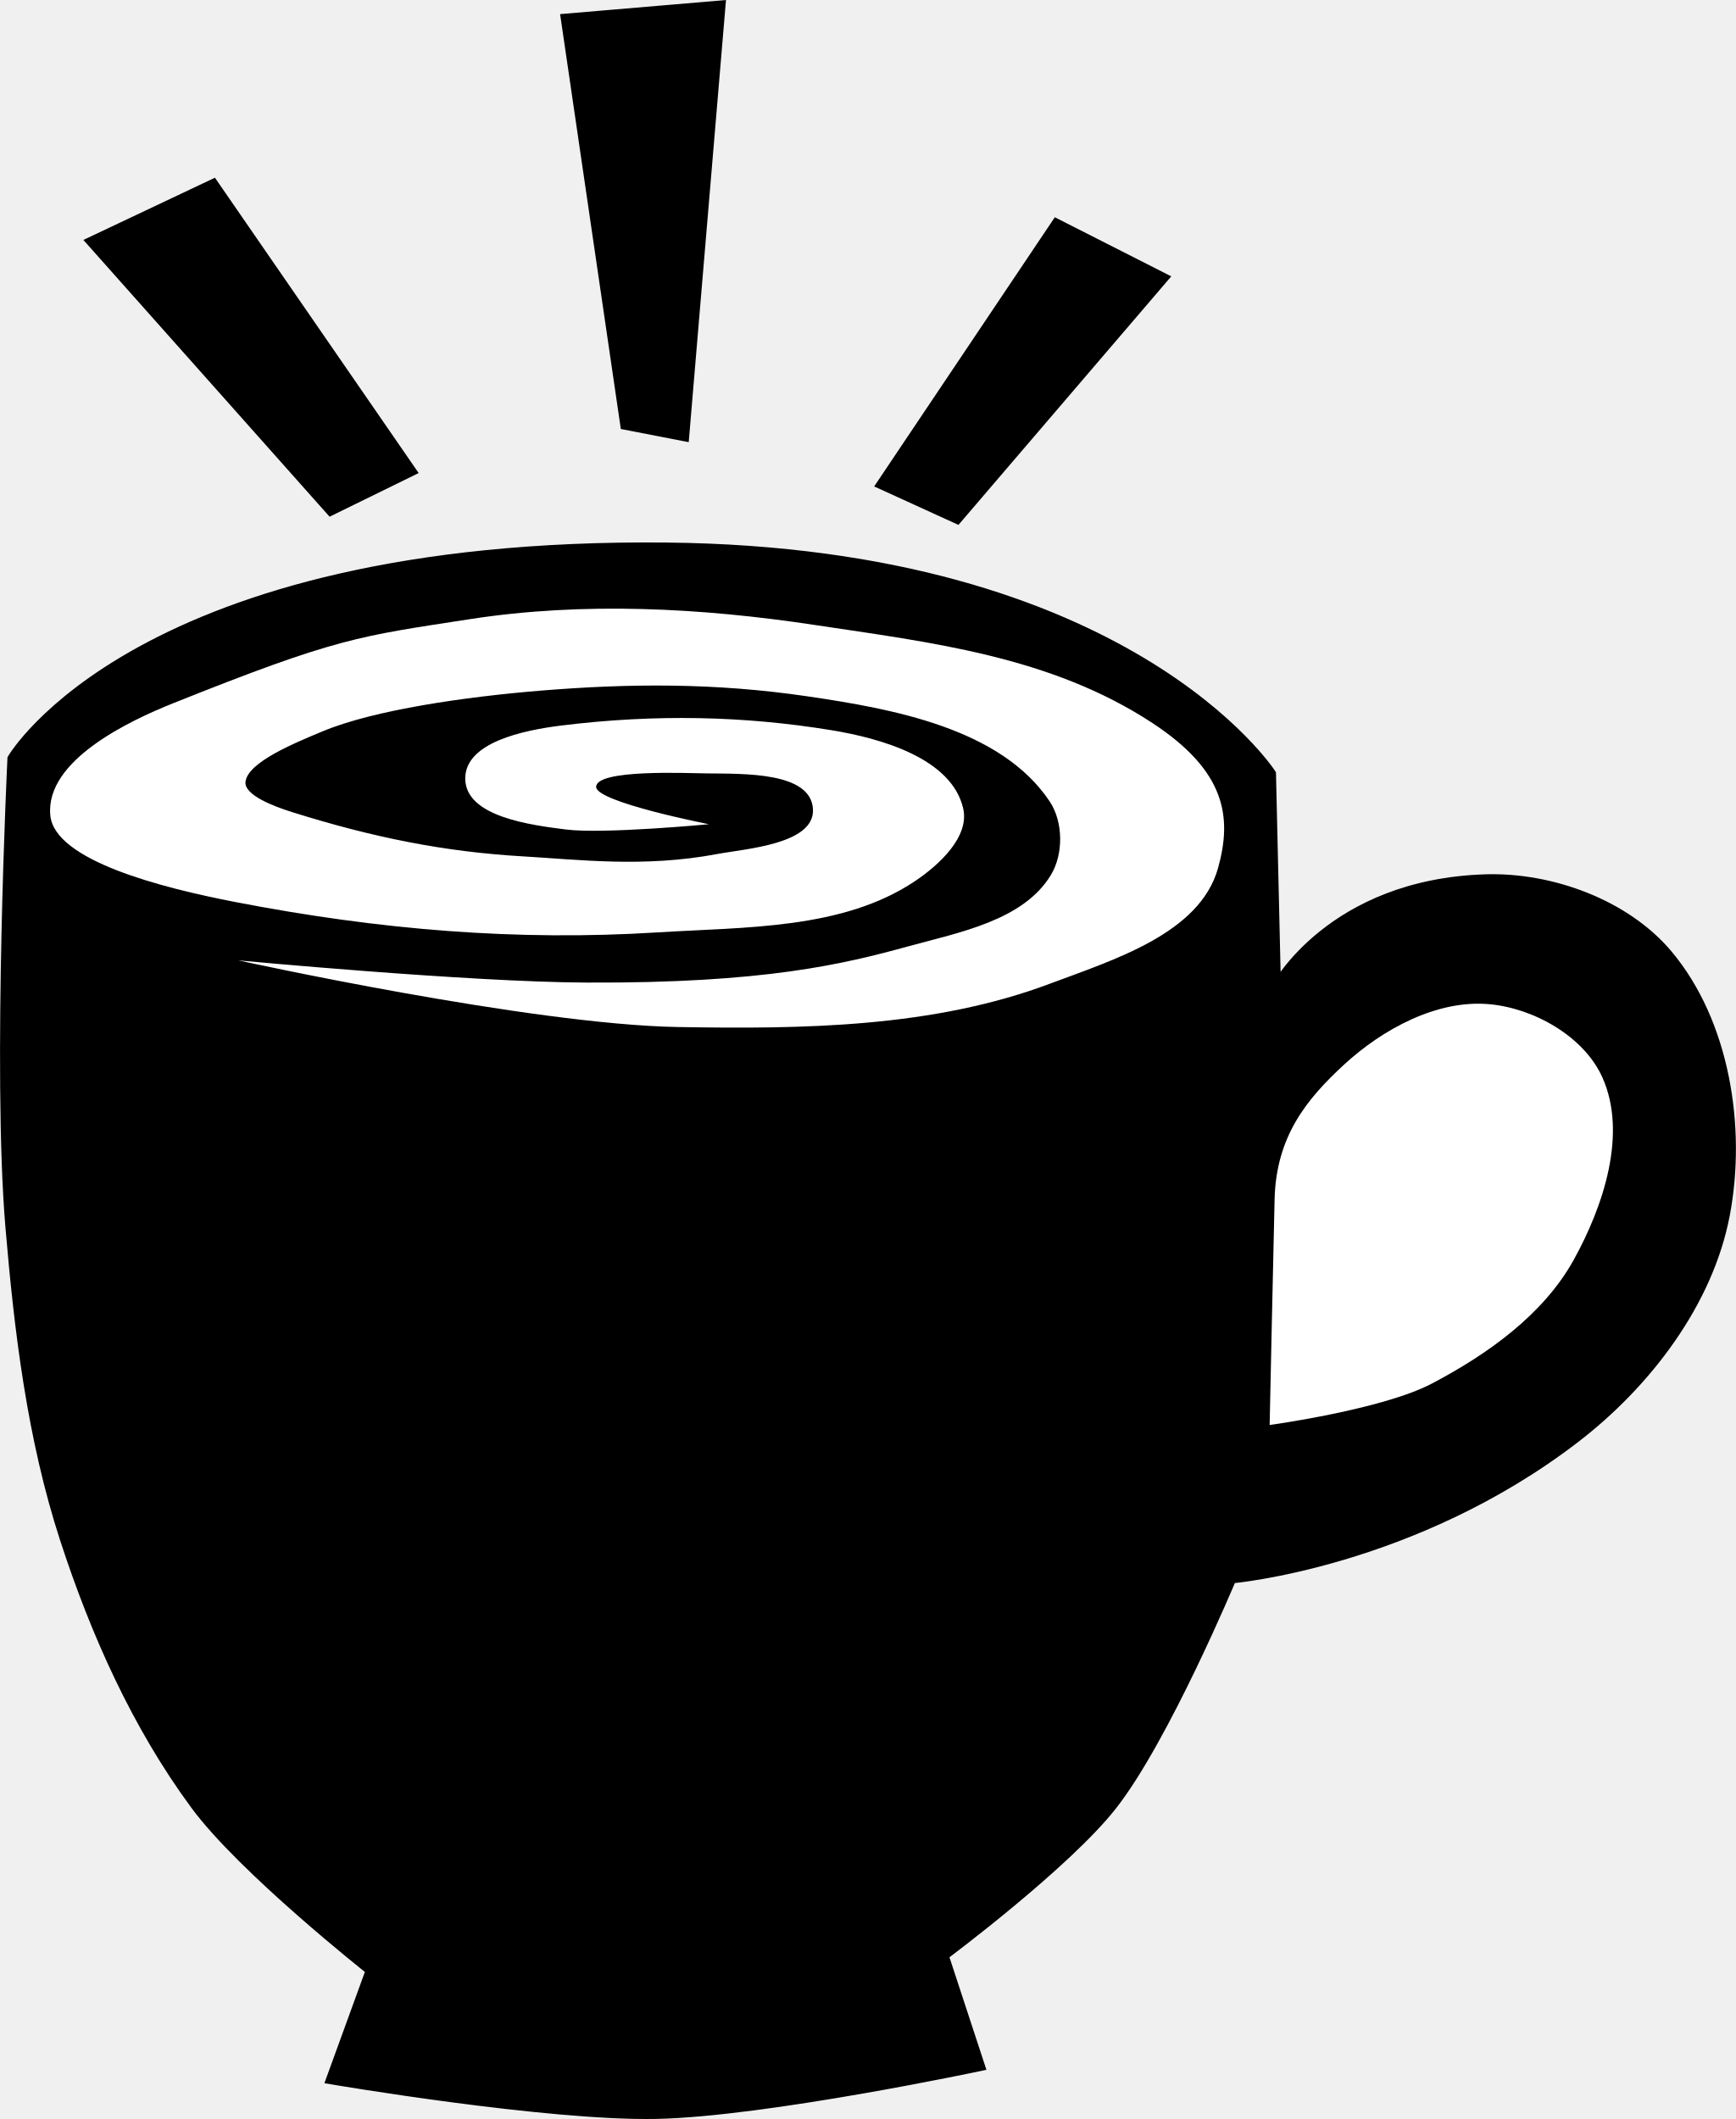
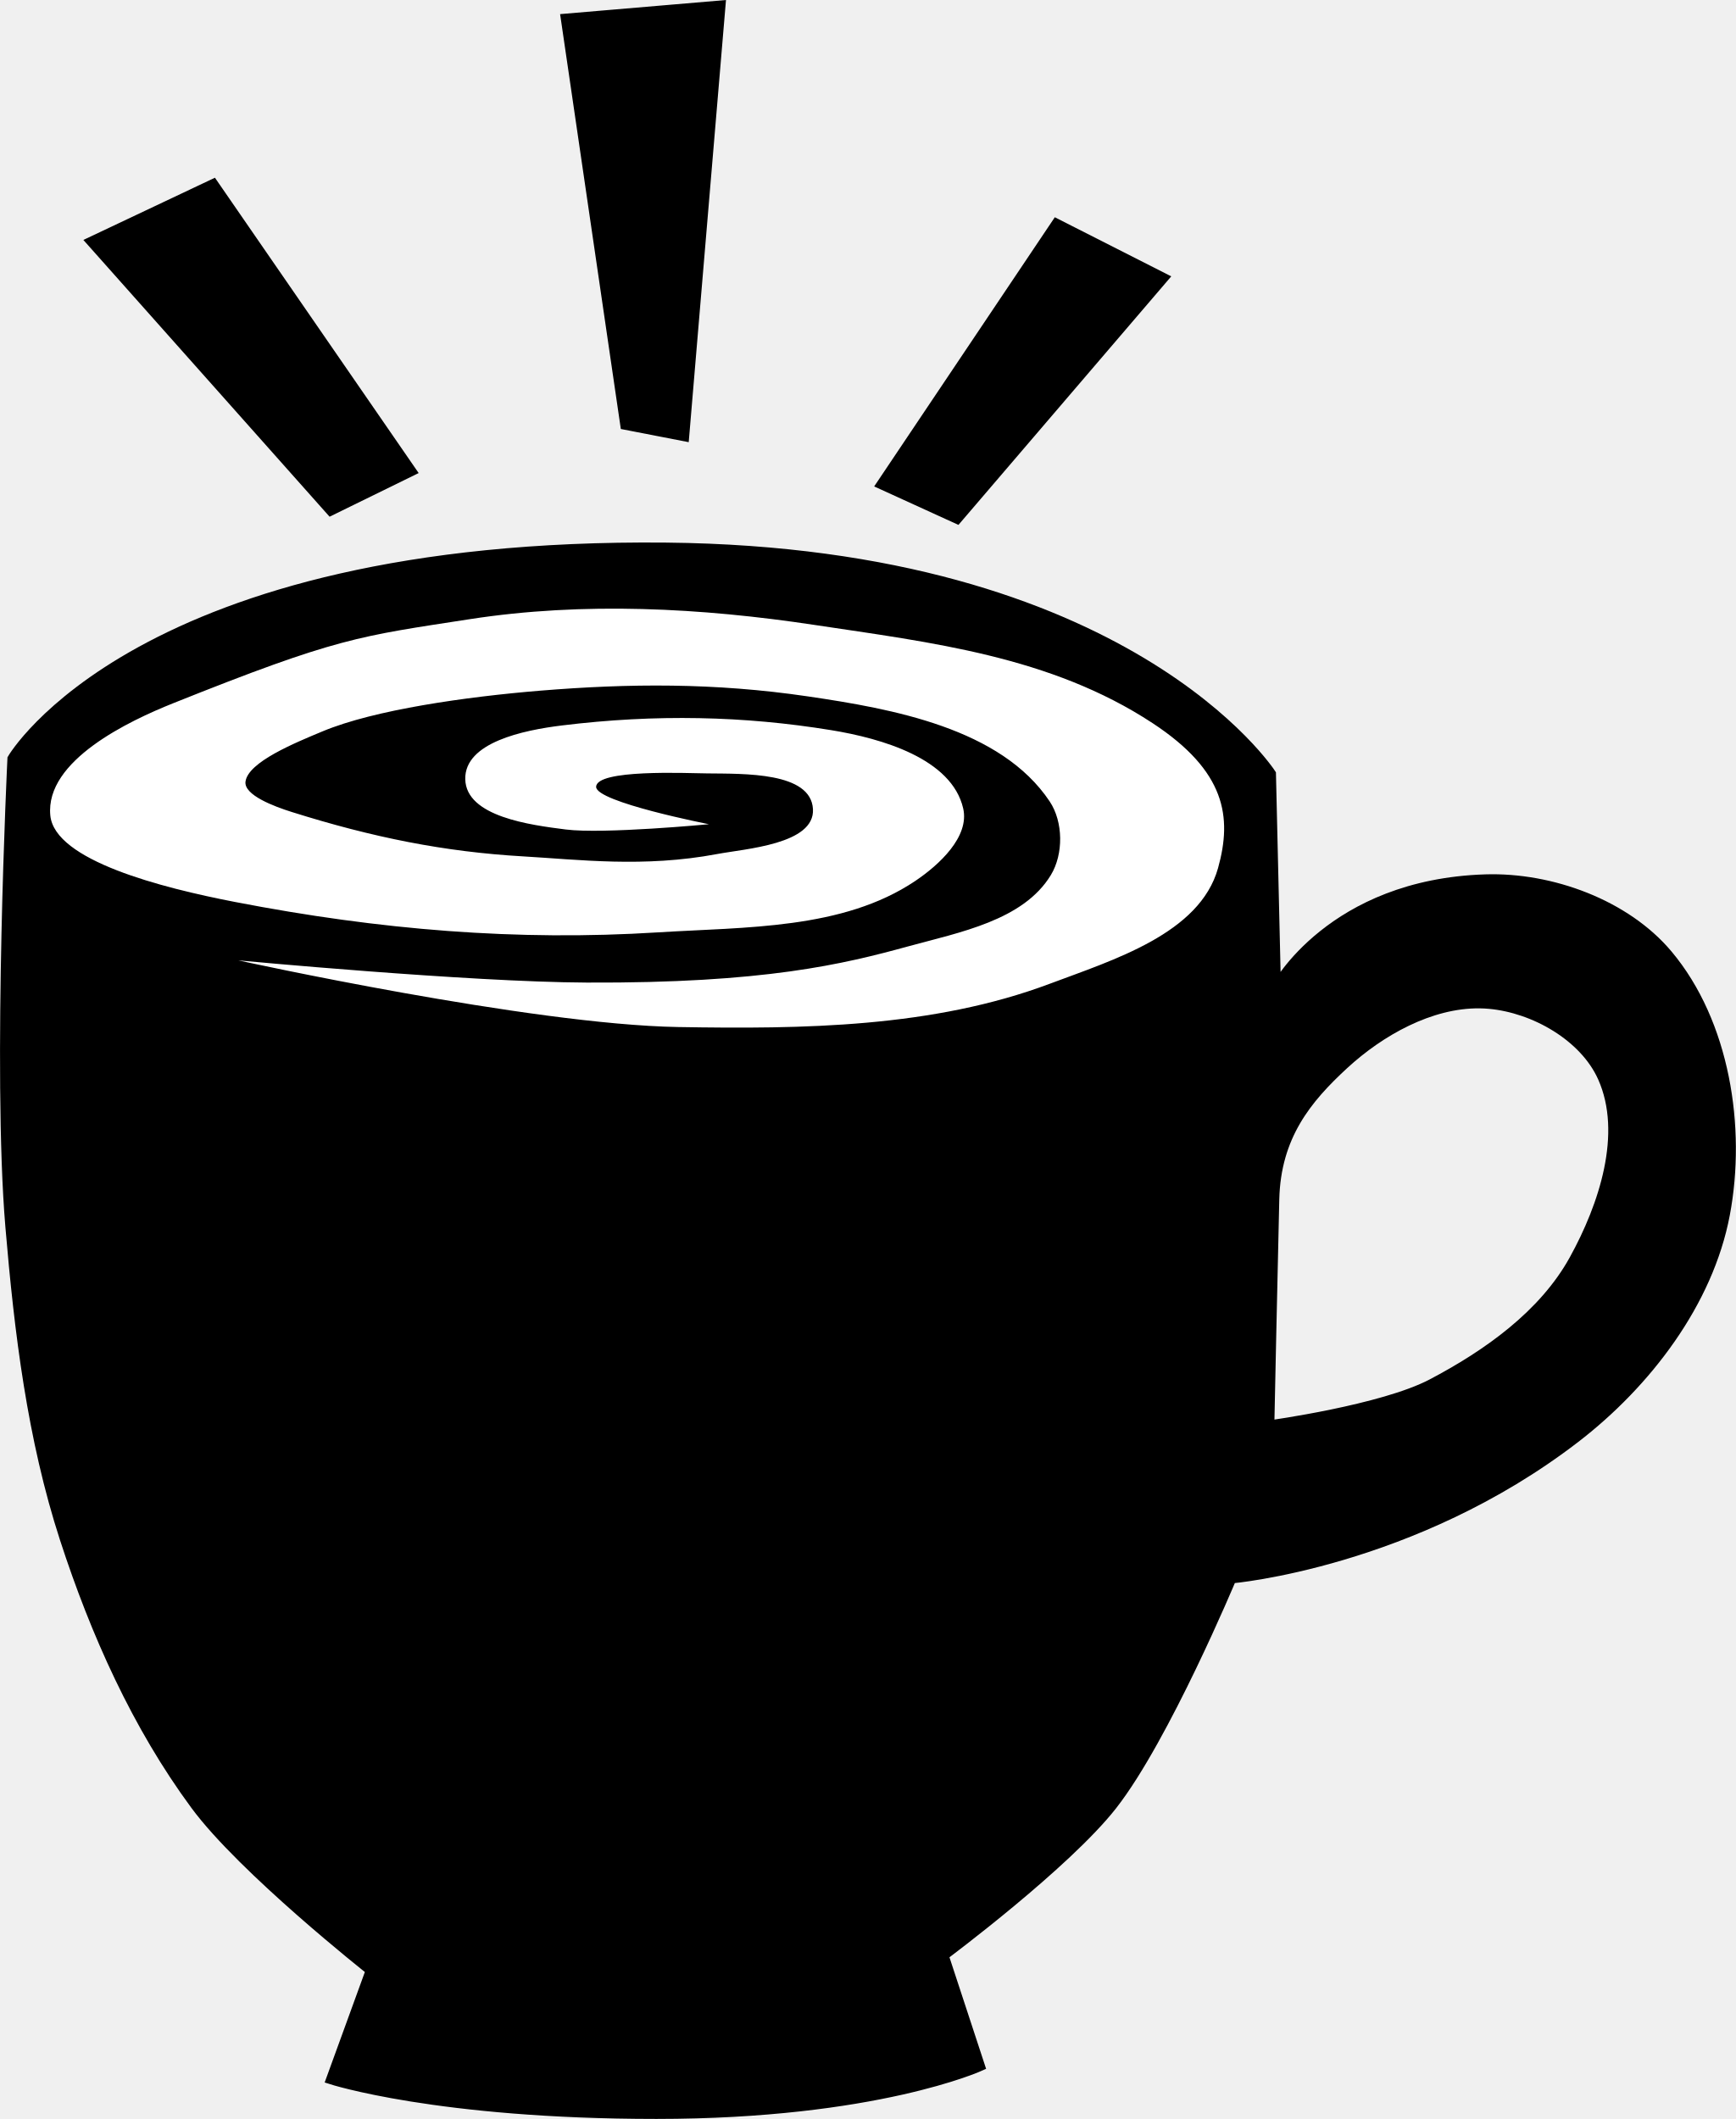
<svg xmlns="http://www.w3.org/2000/svg" width="49.118mm" height="59.961mm" viewBox="0 0 49.118 59.961" version="1.1" id="svg8">
  <defs id="defs13" />
  <g id="layer23" transform="translate(-185.6354,-126.9762)">
    <g id="g4766">
      <path id="path4748" d="m 188.211,133.81 3.461,-1.637 5.613,8.138 -2.292,1.123 z" style="fill:#000000;fill-opacity:1;stroke:#000000;stroke-width:0.265px;stroke-linecap:butt;stroke-linejoin:miter;stroke-opacity:1" />
      <path id="path4750" d="m 201.635,127.496 4.397,-0.374 -1.029,12.208 -1.684,-0.327 z" style="fill:#000000;fill-opacity:1;stroke:#000000;stroke-width:0.265px;stroke-linecap:butt;stroke-linejoin:miter;stroke-opacity:1" />
      <path id="path4752" d="m 215.526,133.295 3.04,1.543 -5.847,6.829 -2.152,-0.982 z" style="fill:#000000;fill-opacity:1;stroke:#000000;stroke-width:0.265px;stroke-linecap:butt;stroke-linejoin:miter;stroke-opacity:1" />
-       <path id="path4754" d="m 196.116,182.733 -1.123,3.087 c 0,0 6.126,1.045 9.214,0.982 3.088,-0.063 9.167,-1.356 9.167,-1.356 l -1.029,-3.134 c 0,0 3.459,-2.577 4.771,-4.256 1.485,-1.902 3.368,-6.408 3.368,-6.408 0,0 5.129,-0.438 9.729,-3.976 2.013,-1.548 3.766,-3.836 4.237,-6.331 0.466,-2.466 -0.006,-5.43 -1.618,-7.354 -1.197,-1.428 -3.311,-2.197 -5.165,-2.138 -4.368,0.138 -5.92,3.054 -5.92,3.054 l -0.14,-6.034 c 0,0 -4.049,-6.277 -17.119,-6.408 -14.958,-0.15 -18.51,5.981 -18.51,5.981 0,0 -0.429,8.844 -0.058,13.242 0.252,2.981 0.618,5.995 1.543,8.84 0.865,2.659 2.036,5.28 3.695,7.53 1.348,1.829 4.958,4.677 4.958,4.677 z" style="fill:#000000;fill-opacity:1;stroke:#000000;stroke-width:0.265px;stroke-linecap:butt;stroke-linejoin:miter;stroke-opacity:1" />
-       <path id="path4756" d="m 221.56,167.299 c 0,0 0.097,-4.602 0.14,-6.387 0.044,-1.786 0.914,-2.841 1.964,-3.809 1.092,-1.006 2.634,-1.846 4.113,-1.711 1.266,0.115 2.682,0.915 3.2,2.076 0.708,1.588 0.03,3.632 -0.811,5.154 -0.861,1.557 -2.447,2.681 -4.022,3.508 -1.396,0.733 -4.584,1.169 -4.584,1.169 z" style="fill:#ffffff;fill-opacity:1;stroke:none;stroke-width:0.265px;stroke-linecap:butt;stroke-linejoin:miter;stroke-opacity:1" />
+       <path style="fill:#000000;fill-opacity:1;stroke:#000000;stroke-width:1px;stroke-linecap:butt;stroke-linejoin:miter;stroke-opacity:1" d="M 71.254,58.531 C 14.72,57.966 1.293,81.137 1.293,81.137 c 0,0 -1.622,33.425 -0.219,50.049 0.951,11.265 2.335,22.661 5.832,33.412 3.269,10.049 7.695,19.955 13.967,28.461 5.096,6.911 18.738,17.678 18.738,17.678 l -4.244,11.666 c 0,0 11.395,3.713 34.826,3.713 23.431,0 34.648,-5.127 34.648,-5.127 l -3.891,-11.844 c 0,0 13.073,-9.738 18.031,-16.086 5.614,-7.187 12.729,-24.219 12.729,-24.219 0,0 19.387,-1.654 36.77,-15.025 7.607,-5.852 14.233,-14.499 16.014,-23.93 1.76,-9.321 -0.022,-20.522 -6.113,-27.793 -4.523,-5.398 -12.516,-8.302 -19.523,-8.08 -16.507,0.523 -22.373,11.543 -22.373,11.543 L 135.953,82.75 c 0,0 -15.304,-23.725 -64.699,-24.219 z m 86.973,48.811 c 0.351,0.004 0.7,0.021 1.049,0.053 4.786,0.435 10.136,3.459 12.094,7.848 2.677,6.003 0.115,13.727 -3.064,19.48 -3.252,5.885 -9.25,10.132 -15.203,13.258 -5.277,2.77 -17.324,4.42 -17.324,4.42 0,0 0.364,-17.394 0.529,-24.143 0.166,-6.749 3.455,-10.736 7.426,-14.395 3.869,-3.565 9.234,-6.578 14.494,-6.521 z" transform="matrix(0.2645833,0,0,0.2645833,185.6354,126.9762)" id="path4754" />
      <path id="path4758" d="m 192.385,154.153 c 0,0 8.244,1.813 12.435,1.885 3.529,0.061 7.213,0.017 10.517,-1.224 1.804,-0.677 4.245,-1.419 4.763,-3.274 0.403,-1.445 0.218,-2.74 -1.852,-4.101 -2.887,-1.898 -6.277,-2.283 -9.558,-2.778 -3.216,-0.486 -6.542,-0.662 -9.757,-0.165 -3.14,0.485 -3.743,0.516 -8.401,2.381 -1.226,0.491 -3.625,1.614 -3.473,3.175 0.125,1.273 3.142,2.044 5.226,2.447 4.094,0.792 7.979,1.111 11.972,0.86 2.468,-0.155 5.224,-0.075 7.276,-1.455 0.68,-0.457 1.539,-1.252 1.356,-2.051 -0.324,-1.412 -2.308,-1.983 -3.737,-2.216 -2.457,-0.401 -4.959,-0.46 -7.623,-0.132 -1.086,0.134 -2.752,0.48 -2.729,1.521 0.024,1.06 1.844,1.295 2.844,1.422 1.064,0.135 4.051,-0.149 4.051,-0.149 0,0 -3.201,-0.627 -3.192,-1.058 0.01,-0.501 2.526,-0.388 3.142,-0.38 1.053,0.013 2.933,-0.042 2.993,1.009 0.057,0.997 -1.913,1.122 -2.712,1.273 -2.07,0.391 -3.926,0.156 -5.49,0.066 -2.219,-0.128 -4.253,-0.534 -6.548,-1.257 -0.497,-0.156 -1.358,-0.479 -1.306,-0.86 0.075,-0.553 1.391,-1.092 2.183,-1.422 1.466,-0.612 4.074,-0.979 6.154,-1.15 2.515,-0.206 4.933,-0.227 7.569,0.161 2.401,0.353 5.467,0.903 6.848,2.973 0.386,0.578 0.394,1.49 0.033,2.084 -0.78,1.285 -2.585,1.62 -4.035,2.017 -1.834,0.503 -4.066,1.048 -9.095,1.025 -3.359,-0.015 -9.856,-0.628 -9.856,-0.628 z" style="fill:#ffffff;fill-opacity:1;stroke:none;stroke-width:0.265px;stroke-linecap:butt;stroke-linejoin:miter;stroke-opacity:1" />
    </g>
  </g>
</svg>
